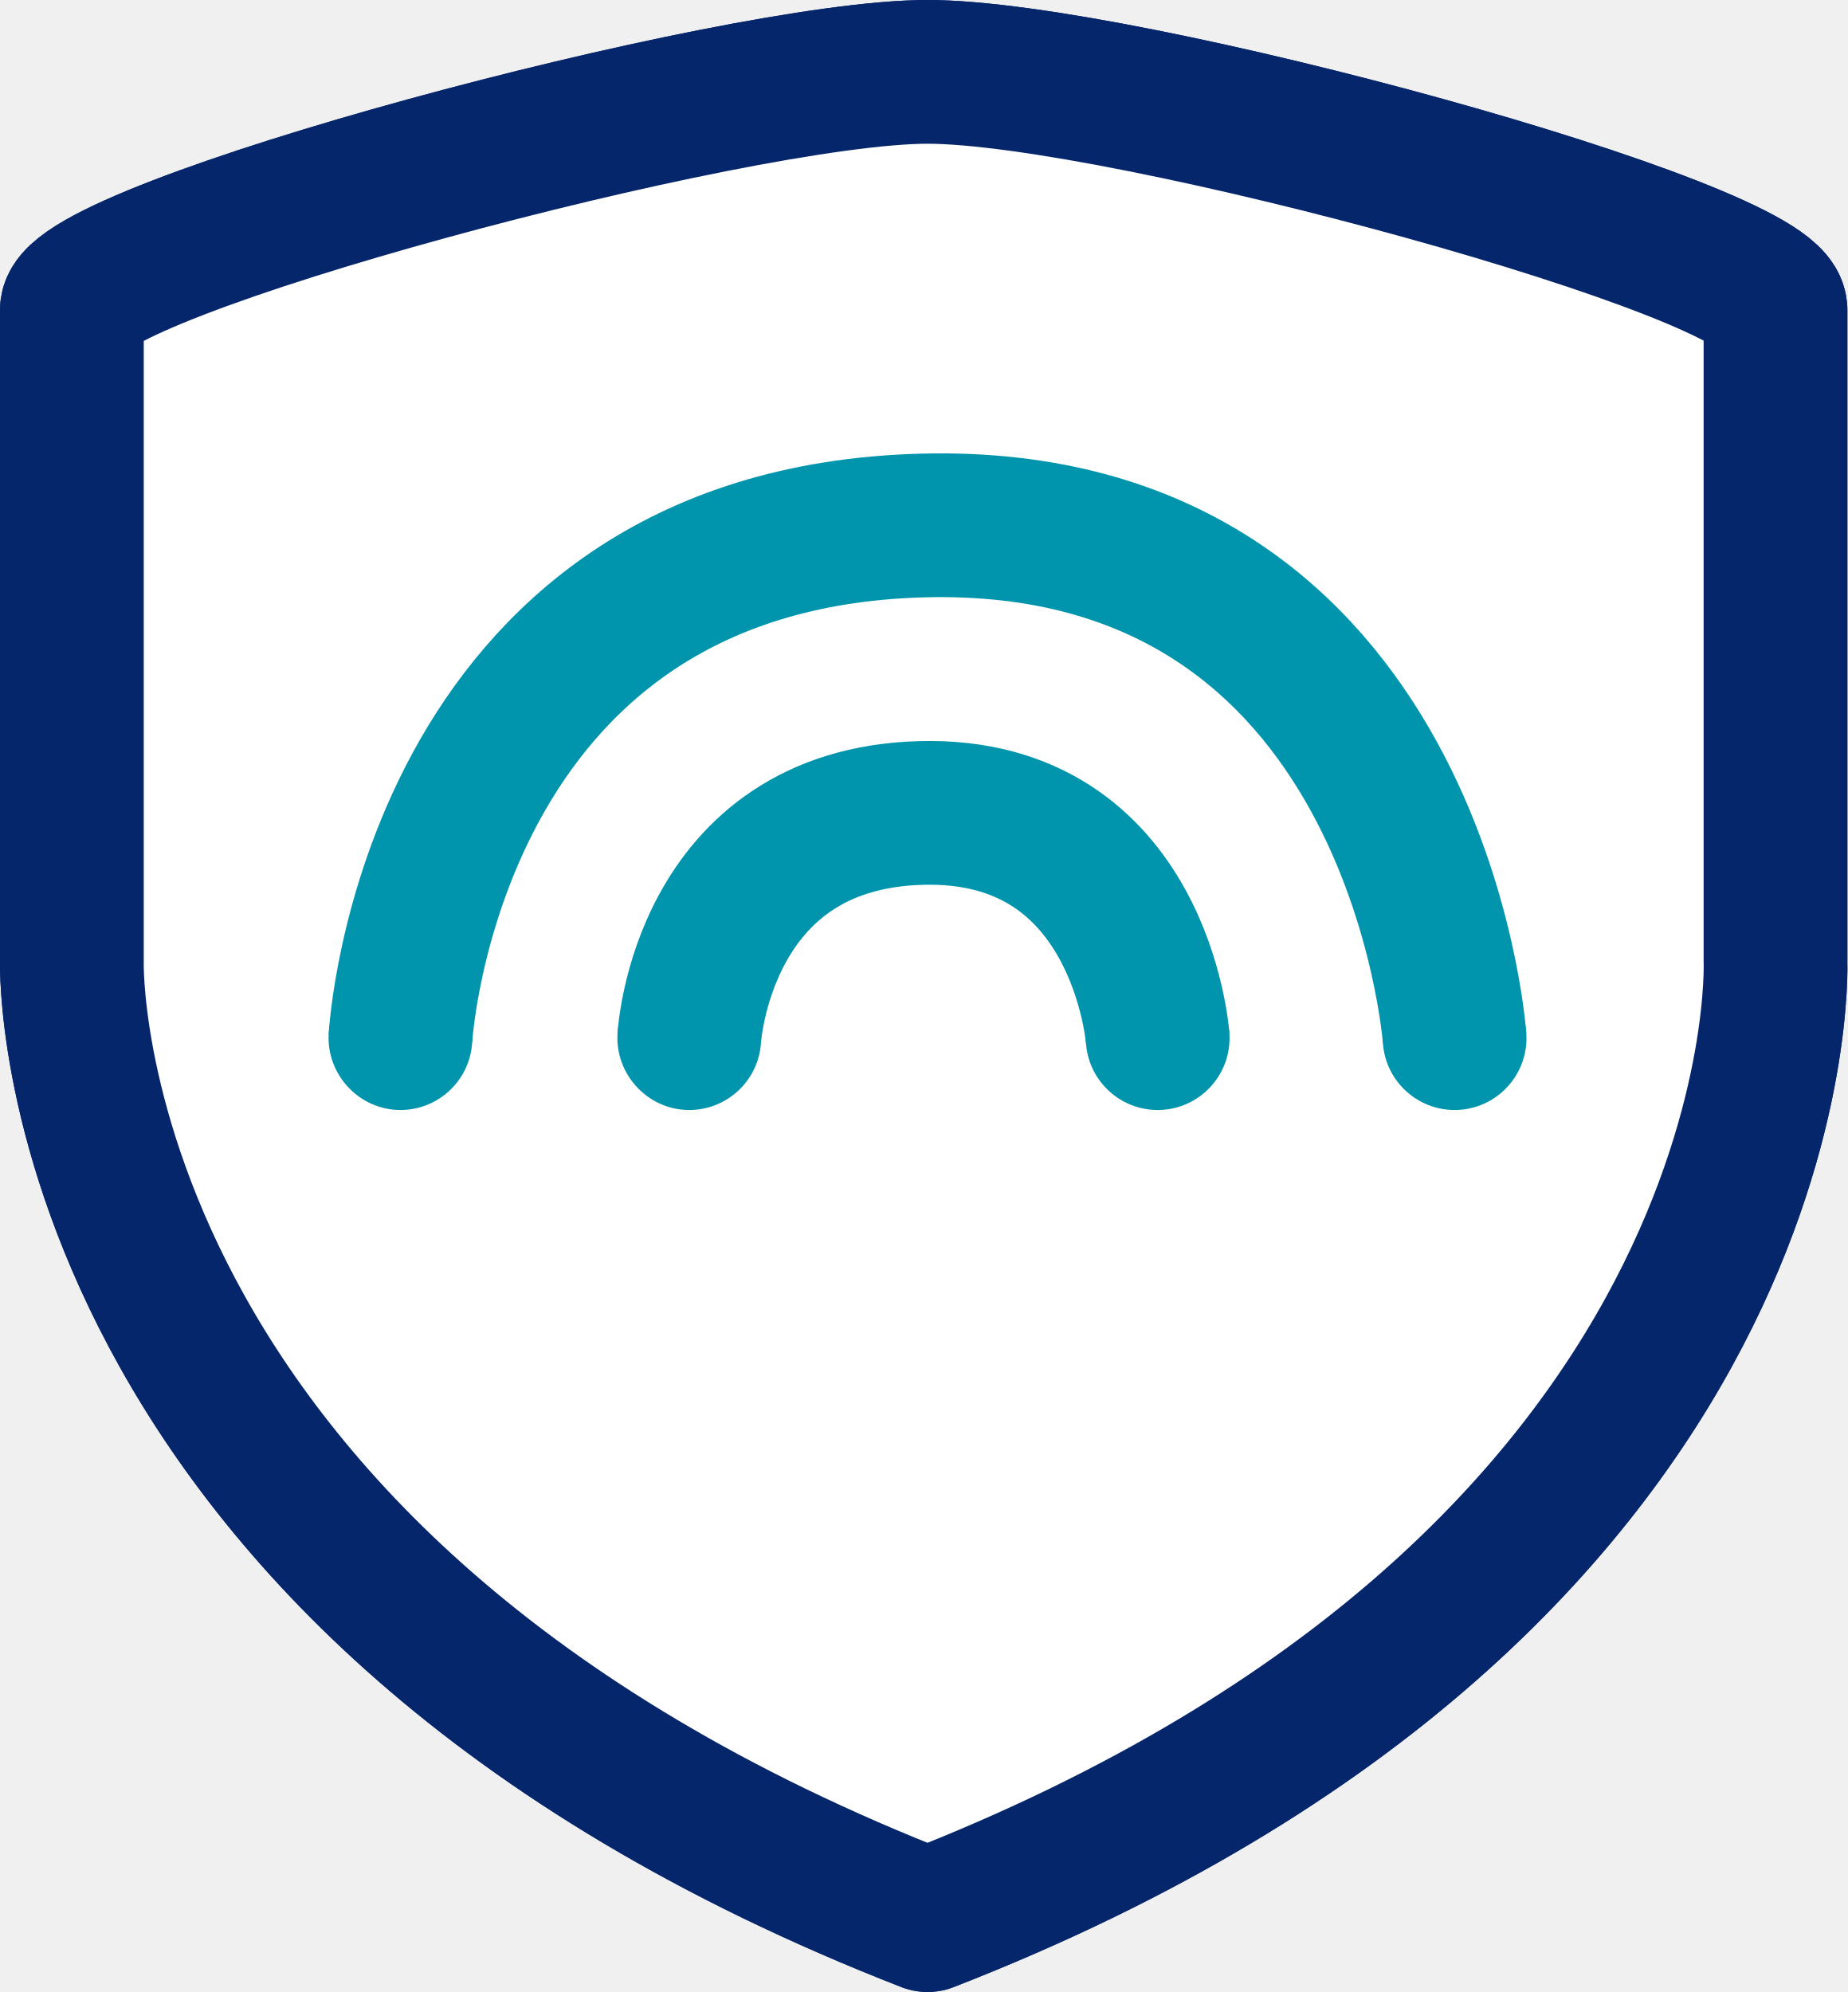
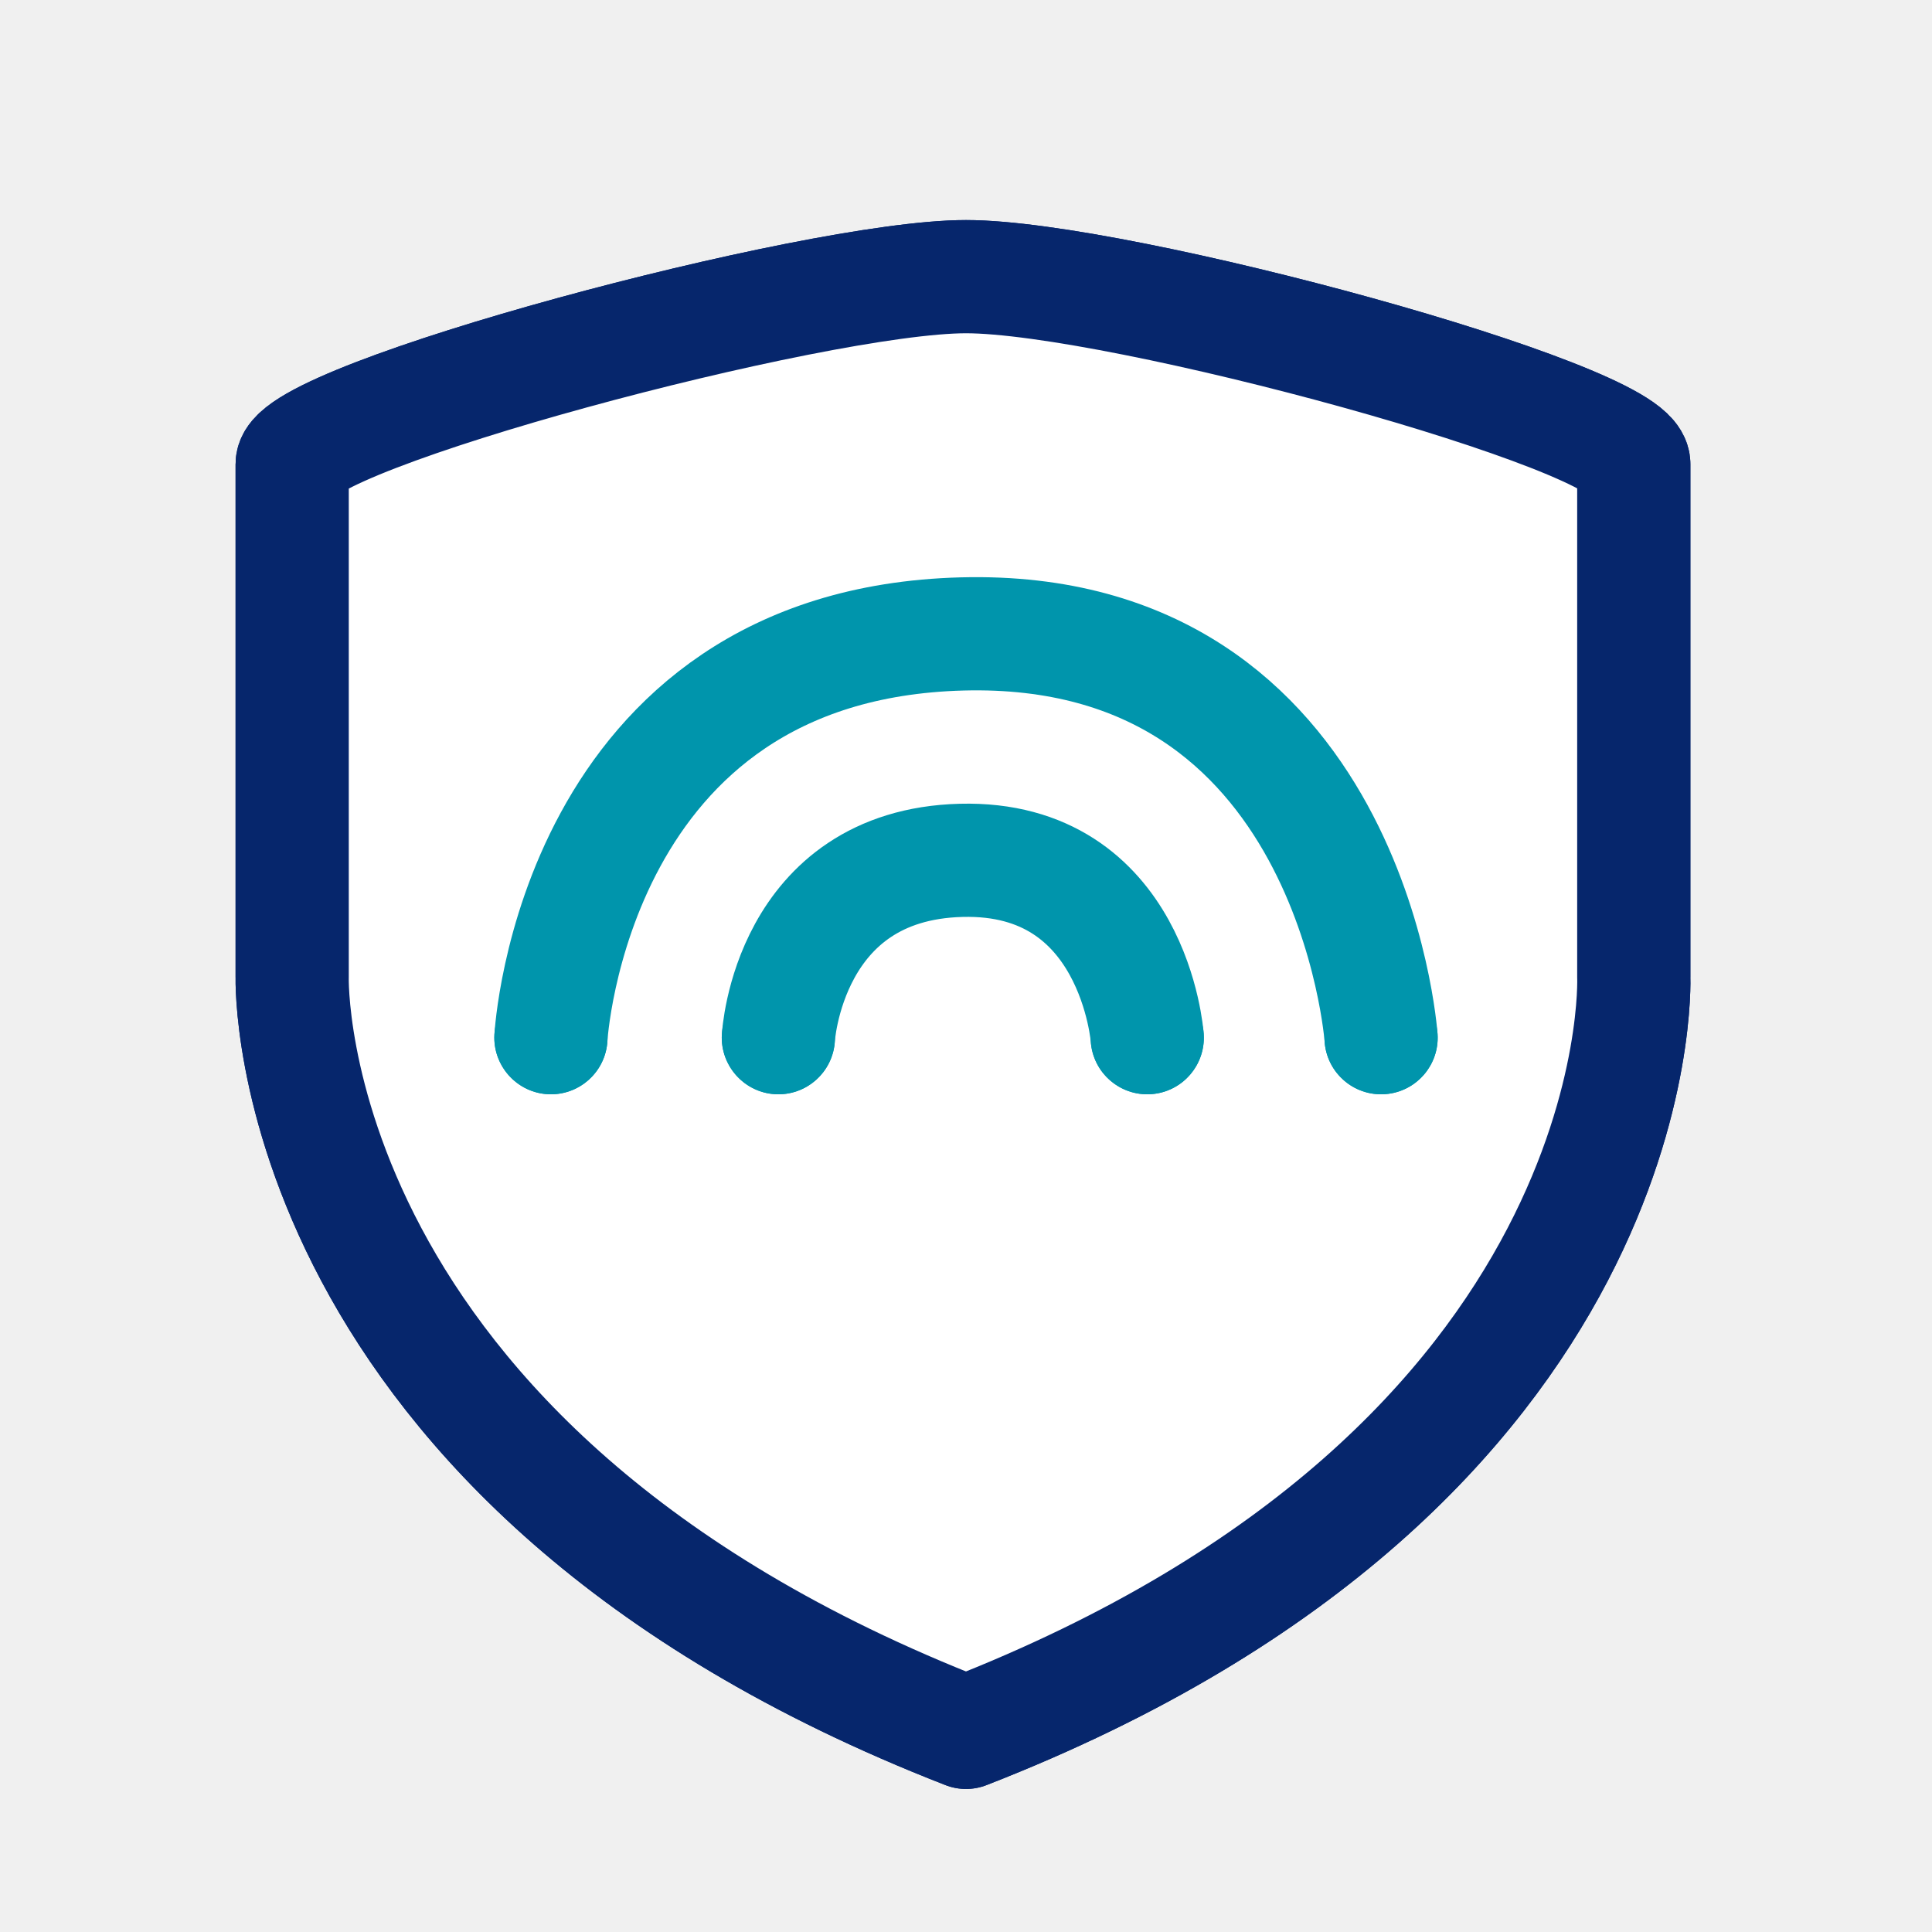
- <svg xmlns="http://www.w3.org/2000/svg" width="385.539" height="415.773" viewBox="0 0 385.539 415.773" version="1.1" id="svg5" xml:space="preserve">
+ <svg xmlns="http://www.w3.org/2000/svg" width="512" height="512" viewBox="0 0 512 512" version="1.1" id="svg5" xml:space="preserve">
  <defs id="defs2">
    <marker style="overflow:visible" id="Dot" refX="0" refY="0" orient="auto" markerWidth="1" markerHeight="1" viewBox="0 0 5.667 5.667" preserveAspectRatio="xMidYMid">
      <path transform="scale(0.5)" style="fill:context-stroke;fill-rule:evenodd;stroke:context-stroke;stroke-width:1pt" d="M 5,0 C 5,2.76 2.76,5 0,5 -2.76,5 -5,2.76 -5,0 c 0,-2.76 2.3,-5 5,-5 2.76,0 5,2.24 5,5 z" id="Dot1" />
    </marker>
    <marker style="overflow:visible" id="Dot-2" refX="0" refY="0" orient="auto" markerWidth="1" markerHeight="1" viewBox="0 0 5.667 5.667" preserveAspectRatio="xMidYMid">
      <path transform="scale(0.5)" style="fill:context-stroke;fill-rule:evenodd;stroke:context-stroke;stroke-width:1pt" d="M 5,0 C 5,2.76 2.76,5 0,5 -2.76,5 -5,2.76 -5,0 c 0,-2.76 2.3,-5 5,-5 2.76,0 5,2.24 5,5 z" id="Dot1-2" />
    </marker>
+     <marker style="overflow:visible" id="Dot-7" refX="0" refY="0" orient="auto" markerWidth="1" markerHeight="1" viewBox="0 0 5.667 5.667" preserveAspectRatio="xMidYMid">
+       <path transform="scale(0.5)" style="fill:context-stroke;fill-rule:evenodd;stroke:context-stroke;stroke-width:1pt" d="M 5,0 C 5,2.76 2.76,5 0,5 -2.76,5 -5,2.76 -5,0 c 0,-2.76 2.3,-5 5,-5 2.76,0 5,2.24 5,5 z" id="Dot1-5" />
+     </marker>
  </defs>
-   <g id="g672" transform="matrix(0.7312225,0,0,0.7312225,127.4403,-134.1678)" style="display:none">
+   <g id="g672" transform="matrix(0.7312225,0,0,0.7312225,189.8699,-75.84942)" style="display:none">
    <rect style="display:inline;fill:#ffffff;fill-opacity:1;stroke:none;stroke-width:48.96;stroke-linejoin:round;stroke-dasharray:none;stroke-opacity:1;paint-order:stroke markers fill" id="rect652" width="755.299" height="755.299" x="-287.212" y="76.179" ry="94.632" />
    <g id="g662" transform="translate(-164.7616,100.2268)">
-       <path id="path654" style="opacity:1;fill:none;fill-opacity:1;stroke:#06266c;stroke-width:30;stroke-linejoin:round;stroke-dasharray:none;stroke-opacity:1;paint-order:stroke markers fill" d="m 256,73.318 c -40.23,0 -178.57,37.199 -178.57,49.697 V 259.033 c 0,0 -3.552,129.164 178.57,200.059 C 438.123,388.197 432.969,259.033 432.969,259.033 V 123.016 C 432.969,110.517 296.751,73.318 256,73.318 Z" />
+       <path id="path654" style="opacity:1;fill:none;fill-opacity:1;stroke:#06266c;stroke-width:30;stroke-linecap:round;stroke-linejoin:round;stroke-dasharray:none;stroke-opacity:1;paint-order:stroke markers fill" d="m 256,73.318 c -40.23,0 -178.57,37.199 -178.57,49.697 V 259.033 c 0,0 -3.552,129.164 178.57,200.059 C 438.123,388.197 432.969,259.033 432.969,259.033 V 123.016 C 432.969,110.517 296.751,73.318 256,73.318 Z" />
      <g id="g660">
-         <path style="opacity:1;fill:none;fill-opacity:1;stroke:#0095ac;stroke-width:30;stroke-linejoin:round;stroke-dasharray:none;stroke-opacity:1;marker-start:url(#Dot-2);marker-end:url(#Dot-2);paint-order:stroke markers fill" d="m 146,275 c 0,0 5.755,-104.297 109,-107 103.245,-2.703 111,107 111,107" id="path656" />
-         <path style="opacity:1;fill:none;fill-opacity:1;stroke:#0095ac;stroke-width:30;stroke-linejoin:round;stroke-dasharray:none;stroke-opacity:1;marker-start:url(#Dot-2);marker-end:url(#Dot-2);paint-order:stroke markers fill" d="m 206.275,275 c 0,0 2.557,-45.799 48.434,-47 45.877,-1.201 49.323,47 49.323,47" id="path658" />
+         <path style="opacity:1;fill:none;fill-opacity:1;stroke:#0095ac;stroke-width:30;stroke-linecap:round;stroke-linejoin:round;stroke-dasharray:none;stroke-opacity:1;marker-start:url(#Dot-2);marker-end:url(#Dot-2);paint-order:stroke markers fill" d="m 146,275 c 0,0 5.755,-104.297 109,-107 103.245,-2.703 111,107 111,107" id="path656" />
+         <path style="opacity:1;fill:none;fill-opacity:1;stroke:#0095ac;stroke-width:30;stroke-linecap:round;stroke-linejoin:round;stroke-dasharray:none;stroke-opacity:1;marker-start:url(#Dot-2);marker-end:url(#Dot-2);paint-order:stroke markers fill" d="m 206.275,275 c 0,0 2.557,-45.799 48.434,-47 45.877,-1.201 49.323,47 49.323,47" id="path658" />
      </g>
    </g>
    <text xml:space="preserve" style="font-style:normal;font-variant:normal;font-weight:normal;font-stretch:normal;font-size:113.333px;line-height:1;font-family:Roboto;-inkscape-font-specification:'Roboto, Normal';font-variant-ligatures:normal;font-variant-caps:normal;font-variant-numeric:normal;font-variant-east-asian:normal;text-align:center;letter-spacing:0px;text-anchor:middle;white-space:pre;inline-size:627.184;display:inline;opacity:1;fill:#052f76;fill-opacity:1;stroke:none;stroke-width:30;stroke-linejoin:round;stroke-dasharray:none;stroke-opacity:1;paint-order:stroke markers fill" x="-286.844" y="780.731" id="text670" transform="matrix(0.8644791,0,0,0.8644791,340.3456,-13.88311)">
-       <tspan x="-286.844" y="780.731" id="tspan1544">Secured<tspan y="780.731" id="tspan1546"> </tspan>
+       <tspan x="-286.844" y="780.731" id="tspan2320">Secured<tspan y="780.731" id="tspan2322"> </tspan>
      </tspan>
-       <tspan x="-286.844" y="894.064" id="tspan1548">Signal API</tspan>
+       <tspan x="-286.844" y="894.064" id="tspan2324">Signal API</tspan>
    </text>
  </g>
-   <g id="layer1" style="display:none" transform="translate(-62.42969,-58.31836)">
+   <g id="layer1" style="display:none">
    <rect style="display:inline;opacity:1;fill:#ffffff;fill-opacity:1;stroke:none;stroke-width:35.801;stroke-linejoin:round;stroke-dasharray:none;stroke-opacity:1;paint-order:stroke markers fill" id="rect8832" width="552.291" height="552.291" x="-20.146" y="-20.146" ry="69.197" transform="translate(2.1261646e-6)" />
-     <path id="path5909" style="opacity:1;fill:none;fill-opacity:1;stroke:#06266c;stroke-width:30;stroke-linejoin:round;stroke-dasharray:none;stroke-opacity:1;paint-order:stroke markers fill" d="m 256,73.318 c -40.23,0 -178.57,37.199 -178.57,49.697 V 259.033 c 0,0 -3.552,129.164 178.57,200.059 C 438.123,388.197 432.969,259.033 432.969,259.033 V 123.016 C 432.969,110.517 296.751,73.318 256,73.318 Z" />
+     <path id="path5909" style="opacity:1;fill:none;fill-opacity:1;stroke:#06266c;stroke-width:30;stroke-linecap:round;stroke-linejoin:round;stroke-dasharray:none;stroke-opacity:1;paint-order:stroke markers fill" d="m 256,73.318 c -40.23,0 -178.57,37.199 -178.57,49.697 V 259.033 c 0,0 -3.552,129.164 178.57,200.059 C 438.123,388.197 432.969,259.033 432.969,259.033 V 123.016 C 432.969,110.517 296.751,73.318 256,73.318 Z" />
    <g id="g9252">
-       <path style="opacity:1;fill:none;fill-opacity:1;stroke:#0095ac;stroke-width:30;stroke-linejoin:round;stroke-dasharray:none;stroke-opacity:1;marker-start:url(#Dot);marker-end:url(#Dot);paint-order:stroke markers fill" d="m 146,275 c 0,0 5.755,-104.297 109,-107 103.245,-2.703 111,107 111,107" id="path6845" />
-       <path style="opacity:1;fill:none;fill-opacity:1;stroke:#0095ac;stroke-width:30;stroke-linejoin:round;stroke-dasharray:none;stroke-opacity:1;marker-start:url(#Dot);marker-end:url(#Dot);paint-order:stroke markers fill" d="m 206.275,275 c 0,0 2.557,-45.799 48.434,-47 45.877,-1.201 49.323,47 49.323,47" id="path8230" />
+       <path style="opacity:1;fill:none;fill-opacity:1;stroke:#0095ac;stroke-width:30;stroke-linecap:round;stroke-linejoin:round;stroke-dasharray:none;stroke-opacity:1;marker-start:url(#Dot);marker-end:url(#Dot);paint-order:stroke markers fill" d="m 146,275 c 0,0 5.755,-104.297 109,-107 103.245,-2.703 111,107 111,107" id="path6845" />
+       <path style="opacity:1;fill:none;fill-opacity:1;stroke:#0095ac;stroke-width:30;stroke-linecap:round;stroke-linejoin:round;stroke-dasharray:none;stroke-opacity:1;marker-start:url(#Dot);marker-end:url(#Dot);paint-order:stroke markers fill" d="m 206.275,275 c 0,0 2.557,-45.799 48.434,-47 45.877,-1.201 49.323,47 49.323,47" id="path8230" />
    </g>
  </g>
-   <g id="g731" style="display:inline" transform="translate(-62.42969,-58.31836)">
+   <g id="g731" style="display:inline">
    <path id="path1356" style="display:inline;opacity:1;fill:#ffffff;fill-opacity:1;stroke:#06266c;stroke-width:30;stroke-linejoin:round;stroke-dasharray:none;stroke-opacity:1;paint-order:stroke markers fill" d="m 256,73.318 c -40.23,0 -178.57,37.199 -178.57,49.697 V 259.033 c 0,0 -3.552,129.164 178.57,200.059 C 438.123,388.197 432.969,259.033 432.969,259.033 V 123.016 C 432.969,110.517 296.751,73.318 256,73.318 Z" />
-     <path id="path723" style="opacity:1;fill:none;fill-opacity:1;stroke:#06266c;stroke-width:30;stroke-linejoin:round;stroke-dasharray:none;stroke-opacity:1;paint-order:stroke markers fill" d="m 256,73.318 c -40.23,0 -178.57,37.199 -178.57,49.697 V 259.033 c 0,0 -3.552,129.164 178.57,200.059 C 438.123,388.197 432.969,259.033 432.969,259.033 V 123.016 C 432.969,110.517 296.751,73.318 256,73.318 Z" />
+     <path id="path723" style="opacity:1;fill:none;fill-opacity:1;stroke:#06266c;stroke-width:30;stroke-linecap:round;stroke-linejoin:round;stroke-dasharray:none;stroke-opacity:1;paint-order:stroke markers fill" d="m 256,73.318 c -40.23,0 -178.57,37.199 -178.57,49.697 V 259.033 c 0,0 -3.552,129.164 178.57,200.059 C 438.123,388.197 432.969,259.033 432.969,259.033 V 123.016 C 432.969,110.517 296.751,73.318 256,73.318 Z" />
    <g id="g729">
-       <path style="opacity:1;fill:none;fill-opacity:1;stroke:#0095ac;stroke-width:30;stroke-linejoin:round;stroke-dasharray:none;stroke-opacity:1;marker-start:url(#Dot);marker-end:url(#Dot);paint-order:stroke markers fill" d="m 146,275 c 0,0 5.755,-104.297 109,-107 103.245,-2.703 111,107 111,107" id="path725" />
-       <path style="opacity:1;fill:none;fill-opacity:1;stroke:#0095ac;stroke-width:30;stroke-linejoin:round;stroke-dasharray:none;stroke-opacity:1;marker-start:url(#Dot);marker-end:url(#Dot);paint-order:stroke markers fill" d="m 206.275,275 c 0,0 2.557,-45.799 48.434,-47 45.877,-1.201 49.323,47 49.323,47" id="path727" />
+       <path style="opacity:1;fill:none;fill-opacity:1;stroke:#0095ac;stroke-width:30;stroke-linecap:round;stroke-linejoin:round;stroke-dasharray:none;stroke-opacity:1;marker-start:url(#Dot);marker-end:url(#Dot);paint-order:stroke markers fill" d="m 146,275 c 0,0 5.755,-104.297 109,-107 103.245,-2.703 111,107 111,107" id="path725" />
+       <path style="opacity:1;fill:none;fill-opacity:1;stroke:#0095ac;stroke-width:30;stroke-linecap:round;stroke-linejoin:round;stroke-dasharray:none;stroke-opacity:1;marker-start:url(#Dot);marker-end:url(#Dot);paint-order:stroke markers fill" d="m 206.275,275 c 0,0 2.557,-45.799 48.434,-47 45.877,-1.201 49.323,47 49.323,47" id="path727" />
    </g>
  </g>
-   <g id="g854" transform="matrix(0.7312225,0,0,0.7312225,127.4403,-134.1678)" style="display:none">
+   <g id="g854" transform="matrix(0.7312225,0,0,0.7312225,189.8699,-75.84942)" style="display:none">
    <rect style="display:inline;fill:#ffffff;fill-opacity:1;stroke:none;stroke-width:69.8;stroke-linejoin:round;stroke-dasharray:none;stroke-opacity:1;paint-order:stroke markers fill" id="rect838" width="1535.138" height="755.299" x="-310.622" y="76.179" ry="94.632" />
    <g id="g848" transform="matrix(1.063244,0,0,1.063244,185.6081,96.53851)">
-       <path id="path840" style="opacity:1;fill:none;fill-opacity:1;stroke:#06266c;stroke-width:30;stroke-linejoin:round;stroke-dasharray:none;stroke-opacity:1;paint-order:stroke markers fill" d="m 256,73.318 c -40.23,0 -178.57,37.199 -178.57,49.697 V 259.033 c 0,0 -3.552,129.164 178.57,200.059 C 438.123,388.197 432.969,259.033 432.969,259.033 V 123.016 C 432.969,110.517 296.751,73.318 256,73.318 Z" />
+       <path id="path840" style="opacity:1;fill:none;fill-opacity:1;stroke:#06266c;stroke-width:30;stroke-linecap:round;stroke-linejoin:round;stroke-dasharray:none;stroke-opacity:1;paint-order:stroke markers fill" d="m 256,73.318 c -40.23,0 -178.57,37.199 -178.57,49.697 V 259.033 c 0,0 -3.552,129.164 178.57,200.059 C 438.123,388.197 432.969,259.033 432.969,259.033 V 123.016 C 432.969,110.517 296.751,73.318 256,73.318 Z" />
      <g id="g846">
-         <path style="opacity:1;fill:none;fill-opacity:1;stroke:#0095ac;stroke-width:30;stroke-linejoin:round;stroke-dasharray:none;stroke-opacity:1;marker-start:url(#Dot-2);marker-end:url(#Dot-2);paint-order:stroke markers fill" d="m 146,275 c 0,0 5.755,-104.297 109,-107 103.245,-2.703 111,107 111,107" id="path842" />
-         <path style="opacity:1;fill:none;fill-opacity:1;stroke:#0095ac;stroke-width:30;stroke-linejoin:round;stroke-dasharray:none;stroke-opacity:1;marker-start:url(#Dot-2);marker-end:url(#Dot-2);paint-order:stroke markers fill" d="m 206.275,275 c 0,0 2.557,-45.799 48.434,-47 45.877,-1.201 49.323,47 49.323,47" id="path844" />
+         <path style="opacity:1;fill:none;fill-opacity:1;stroke:#0095ac;stroke-width:30;stroke-linecap:round;stroke-linejoin:round;stroke-dasharray:none;stroke-opacity:1;marker-start:url(#Dot-2);marker-end:url(#Dot-2);paint-order:stroke markers fill" d="m 146,275 c 0,0 5.755,-104.297 109,-107 103.245,-2.703 111,107 111,107" id="path842" />
+         <path style="opacity:1;fill:none;fill-opacity:1;stroke:#0095ac;stroke-width:30;stroke-linecap:round;stroke-linejoin:round;stroke-dasharray:none;stroke-opacity:1;marker-start:url(#Dot-2);marker-end:url(#Dot-2);paint-order:stroke markers fill" d="m 206.275,275 c 0,0 2.557,-45.799 48.434,-47 45.877,-1.201 49.323,47 49.323,47" id="path844" />
      </g>
    </g>
    <text xml:space="preserve" style="font-style:normal;font-variant:normal;font-weight:normal;font-stretch:normal;font-size:113.333px;line-height:1;font-family:Roboto;-inkscape-font-specification:'Roboto, Normal';font-variant-ligatures:normal;font-variant-caps:normal;font-variant-numeric:normal;font-variant-east-asian:normal;text-align:center;letter-spacing:0px;text-anchor:middle;white-space:pre;inline-size:1411.83;display:inline;opacity:1;fill:#052f76;fill-opacity:1;stroke:none;stroke-width:30;stroke-linejoin:round;stroke-dasharray:none;stroke-opacity:1;paint-order:stroke markers fill" x="-286.844" y="780.731" id="text852" transform="matrix(0.8644791,0,0,0.8644791,706.8551,44.27791)">
-       <tspan x="-286.844" y="780.731" id="tspan1550">Secured Signal API</tspan>
+       <tspan x="-286.844" y="780.731" id="tspan2326">Secured Signal API</tspan>
    </text>
  </g>
-   <g id="g502" transform="matrix(0.7312225,0,0,0.7312225,127.4403,-134.1678)" style="display:none">
+   <g id="g502" transform="matrix(0.7312225,0,0,0.7312225,189.8699,-75.84942)" style="display:none">
    <rect style="display:inline;fill:#ffffff;fill-opacity:1;stroke:none;stroke-width:69.8;stroke-linejoin:round;stroke-dasharray:none;stroke-opacity:1;paint-order:stroke markers fill" id="rect486" width="1535.138" height="755.299" x="-310.622" y="76.179" ry="94.632" />
    <text xml:space="preserve" style="font-style:normal;font-variant:normal;font-weight:normal;font-stretch:normal;font-size:113.333px;line-height:1;font-family:Roboto;-inkscape-font-specification:'Roboto, Normal';font-variant-ligatures:normal;font-variant-caps:normal;font-variant-numeric:normal;font-variant-east-asian:normal;text-align:center;letter-spacing:0px;text-anchor:middle;white-space:pre;inline-size:1411.83;display:inline;opacity:1;fill:#052f76;fill-opacity:1;stroke:none;stroke-width:30;stroke-linejoin:round;stroke-dasharray:none;stroke-opacity:1;paint-order:stroke markers fill" x="-286.844" y="780.731" id="text500" transform="matrix(0.7787386,0,0,0.7787386,682.0688,62.02581)">
-       <tspan x="-286.844" y="780.731" id="tspan1552">Secured Signal API</tspan>
+       <tspan x="-286.844" y="780.731" id="tspan2328">Secured Signal API</tspan>
    </text>
    <text xml:space="preserve" style="font-style:normal;font-variant:normal;font-weight:normal;font-stretch:normal;font-size:113.333px;line-height:1;font-family:Roboto;-inkscape-font-specification:'Roboto, Normal';font-variant-ligatures:normal;font-variant-caps:normal;font-variant-numeric:normal;font-variant-east-asian:normal;text-align:center;letter-spacing:0px;text-anchor:middle;white-space:pre;inline-size:2351.09;display:inline;opacity:1;fill:#052f76;fill-opacity:1;stroke:none;stroke-width:30;stroke-linejoin:round;stroke-dasharray:none;stroke-opacity:1;paint-order:stroke markers fill" x="-286.844" y="780.731" id="text674" transform="matrix(0.4054278,0,0,0.4054278,574.1503,422.4904)">
-       <tspan x="-286.844" y="780.731" id="tspan1554">Secure Proxy for Signal REST API</tspan>
+       <tspan x="-286.844" y="780.731" id="tspan2330">Secure Proxy for Signal REST API</tspan>
    </text>
    <g id="g870" transform="matrix(1.007419,0,0,1.007419,199.8546,84.41925)" style="display:inline">
-       <path id="path862" style="opacity:1;fill:none;fill-opacity:1;stroke:#06266c;stroke-width:30;stroke-linejoin:round;stroke-dasharray:none;stroke-opacity:1;paint-order:stroke markers fill" d="m 256,73.318 c -40.23,0 -178.57,37.199 -178.57,49.697 V 259.033 c 0,0 -3.552,129.164 178.57,200.059 C 438.123,388.197 432.969,259.033 432.969,259.033 V 123.016 C 432.969,110.517 296.751,73.318 256,73.318 Z" />
+       <path id="path862" style="opacity:1;fill:none;fill-opacity:1;stroke:#06266c;stroke-width:30;stroke-linecap:round;stroke-linejoin:round;stroke-dasharray:none;stroke-opacity:1;paint-order:stroke markers fill" d="m 256,73.318 c -40.23,0 -178.57,37.199 -178.57,49.697 V 259.033 c 0,0 -3.552,129.164 178.57,200.059 C 438.123,388.197 432.969,259.033 432.969,259.033 V 123.016 C 432.969,110.517 296.751,73.318 256,73.318 Z" />
      <g id="g868">
-         <path style="opacity:1;fill:none;fill-opacity:1;stroke:#0095ac;stroke-width:30;stroke-linejoin:round;stroke-dasharray:none;stroke-opacity:1;marker-start:url(#Dot-2);marker-end:url(#Dot-2);paint-order:stroke markers fill" d="m 146,275 c 0,0 5.755,-104.297 109,-107 103.245,-2.703 111,107 111,107" id="path864" />
-         <path style="opacity:1;fill:none;fill-opacity:1;stroke:#0095ac;stroke-width:30;stroke-linejoin:round;stroke-dasharray:none;stroke-opacity:1;marker-start:url(#Dot-2);marker-end:url(#Dot-2);paint-order:stroke markers fill" d="m 206.275,275 c 0,0 2.557,-45.799 48.434,-47 45.877,-1.201 49.323,47 49.323,47" id="path866" />
+         <path style="opacity:1;fill:none;fill-opacity:1;stroke:#0095ac;stroke-width:30;stroke-linecap:round;stroke-linejoin:round;stroke-dasharray:none;stroke-opacity:1;marker-start:url(#Dot-2);marker-end:url(#Dot-2);paint-order:stroke markers fill" d="m 146,275 c 0,0 5.755,-104.297 109,-107 103.245,-2.703 111,107 111,107" id="path864" />
+         <path style="opacity:1;fill:none;fill-opacity:1;stroke:#0095ac;stroke-width:30;stroke-linecap:round;stroke-linejoin:round;stroke-dasharray:none;stroke-opacity:1;marker-start:url(#Dot-2);marker-end:url(#Dot-2);paint-order:stroke markers fill" d="m 206.275,275 c 0,0 2.557,-45.799 48.434,-47 45.877,-1.201 49.323,47 49.323,47" id="path866" />
      </g>
    </g>
  </g>
+   <g id="layer1-9" style="display:none" transform="matrix(0.5440411,0,0,0.5440411,117.0199,121.0524)">
+     <path id="path5909-2" style="opacity:1;fill:#ffffff;fill-opacity:1;stroke:none;stroke-width:30;stroke-linejoin:round;stroke-dasharray:none;stroke-opacity:1;paint-order:stroke markers fill" d="m 124.242,81.68 c -16.162,0.041 -31.3,5.214 -43.918,15.336 -42.126,33.794 -19.132,111.514 0,162.018 86.63,228.622 244.625,277.614 352.645,-5e-5 19.132,-50.503 42.126,-128.224 0,-162.018 C 399.321,70.023 347.748,78.226 306.639,125.084 288.475,145.788 257.497,190.012 256.646,191.227 255.796,190.012 224.818,145.788 206.654,125.084 180.961,95.798 151.179,81.611 124.242,81.68 Z" />
+     <path id="path3069" style="display:inline;opacity:1;fill:none;fill-opacity:1;stroke:#06266c;stroke-width:30;stroke-linejoin:round;stroke-dasharray:none;stroke-opacity:1;paint-order:stroke markers fill" d="m 124.242,81.68 c -16.162,0.041 -31.3,5.214 -43.918,15.336 -42.126,33.794 -19.132,111.514 0,162.018 86.63,228.622 244.625,277.614 352.645,-5e-5 19.132,-50.503 42.126,-128.224 0,-162.018 C 399.321,70.023 347.748,78.226 306.639,125.084 288.475,145.788 257.497,190.012 256.646,191.227 255.796,190.012 224.818,145.788 206.654,125.084 180.961,95.798 151.179,81.611 124.242,81.68 Z" />
+     <g id="g9252-8" style="display:inline" transform="matrix(1,0,0,-1,0,532.218)">
+       <path style="opacity:1;fill:none;fill-opacity:1;stroke:#0095ac;stroke-width:26.973;stroke-linejoin:round;stroke-dasharray:none;stroke-opacity:1;marker-start:url(#Dot-7);marker-end:url(#Dot-7);paint-order:stroke markers fill" d="m 157.434,272.535 c 0,0 5.175,-93.773 98.001,-96.203 92.827,-2.43 99.799,96.203 99.799,96.203" id="path6845-9" />
+       <path style="opacity:1;fill:none;fill-opacity:1;stroke:#0095ac;stroke-width:24.277;stroke-linejoin:round;stroke-dasharray:none;stroke-opacity:1;marker-start:url(#Dot-7);marker-end:url(#Dot-7);paint-order:stroke markers fill" d="m 320.563,339.661 c 0,0 2.07,-37.063 39.195,-38.035 37.126,-0.972 39.915,38.035 39.915,38.035" id="path8230-7" />
+       <path style="opacity:1;fill:none;fill-opacity:1;stroke:#0095ac;stroke-width:24.277;stroke-linejoin:round;stroke-dasharray:none;stroke-opacity:1;marker-start:url(#Dot-7);marker-end:url(#Dot-7);paint-order:stroke markers fill" d="m 111.728,339.661 c 0,0 2.07,-37.063 39.195,-38.035 37.126,-0.972 39.915,38.035 39.915,38.035" id="path2443" />
+     </g>
+   </g>
</svg>
